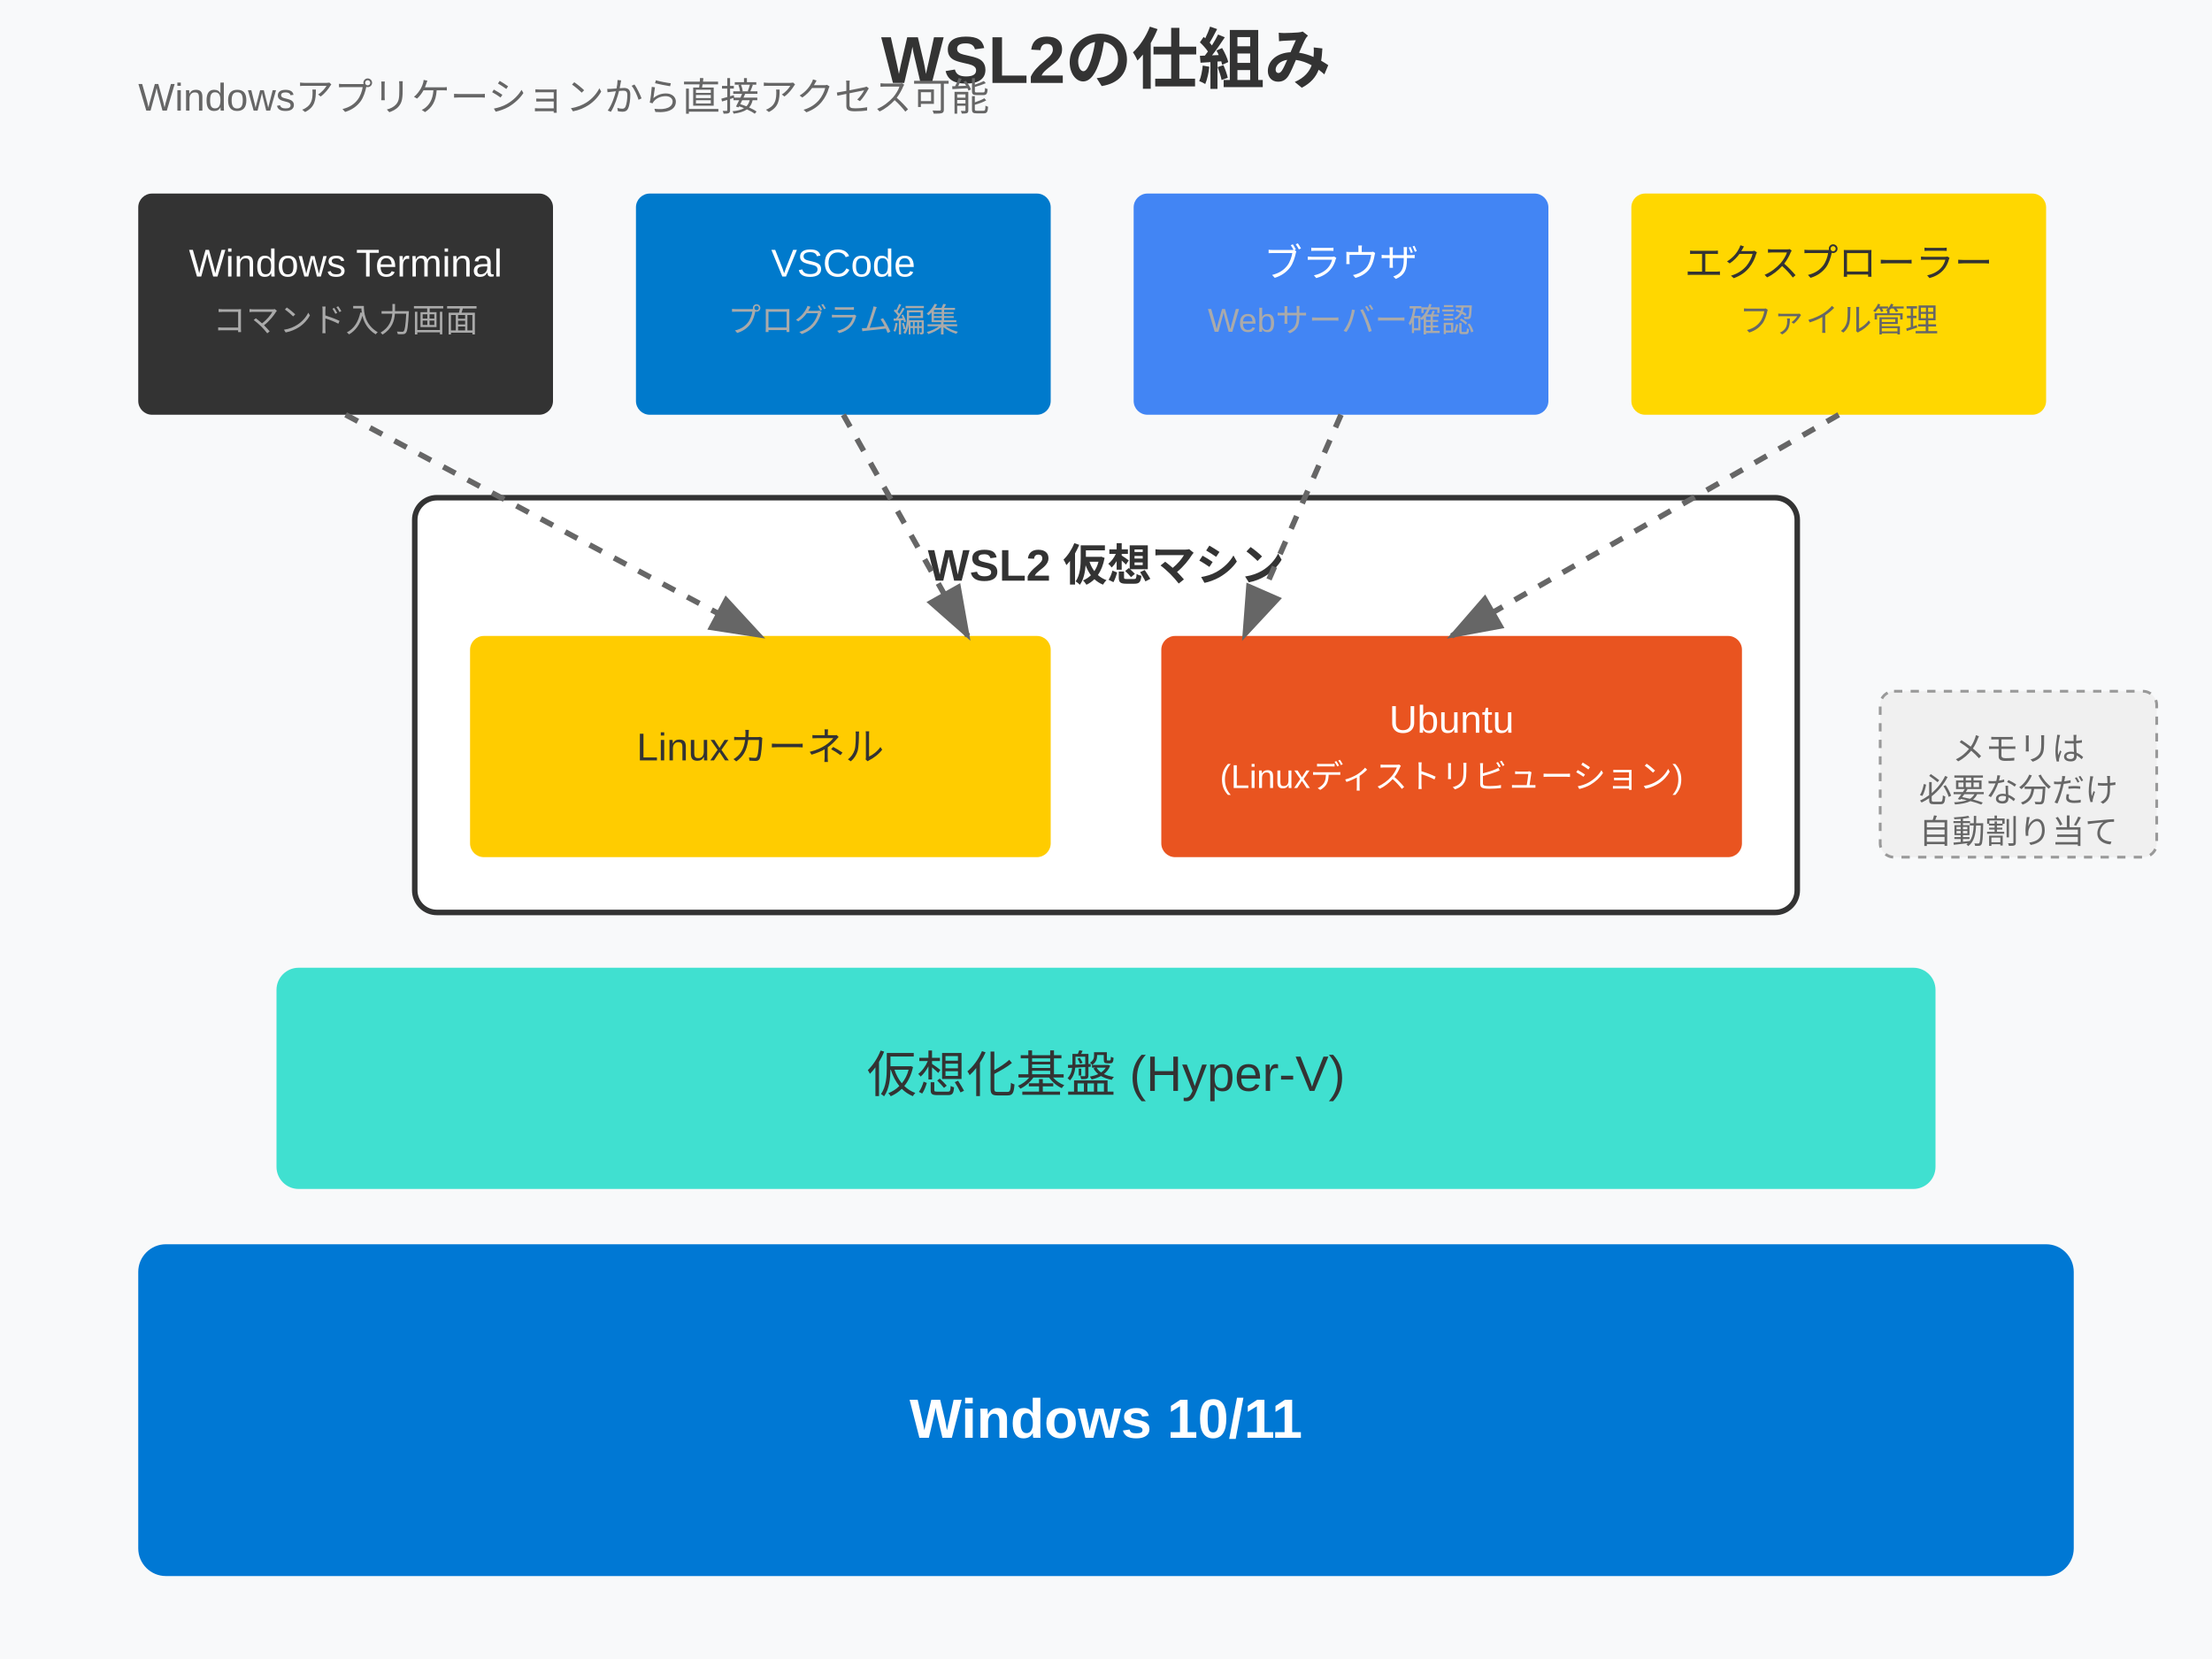
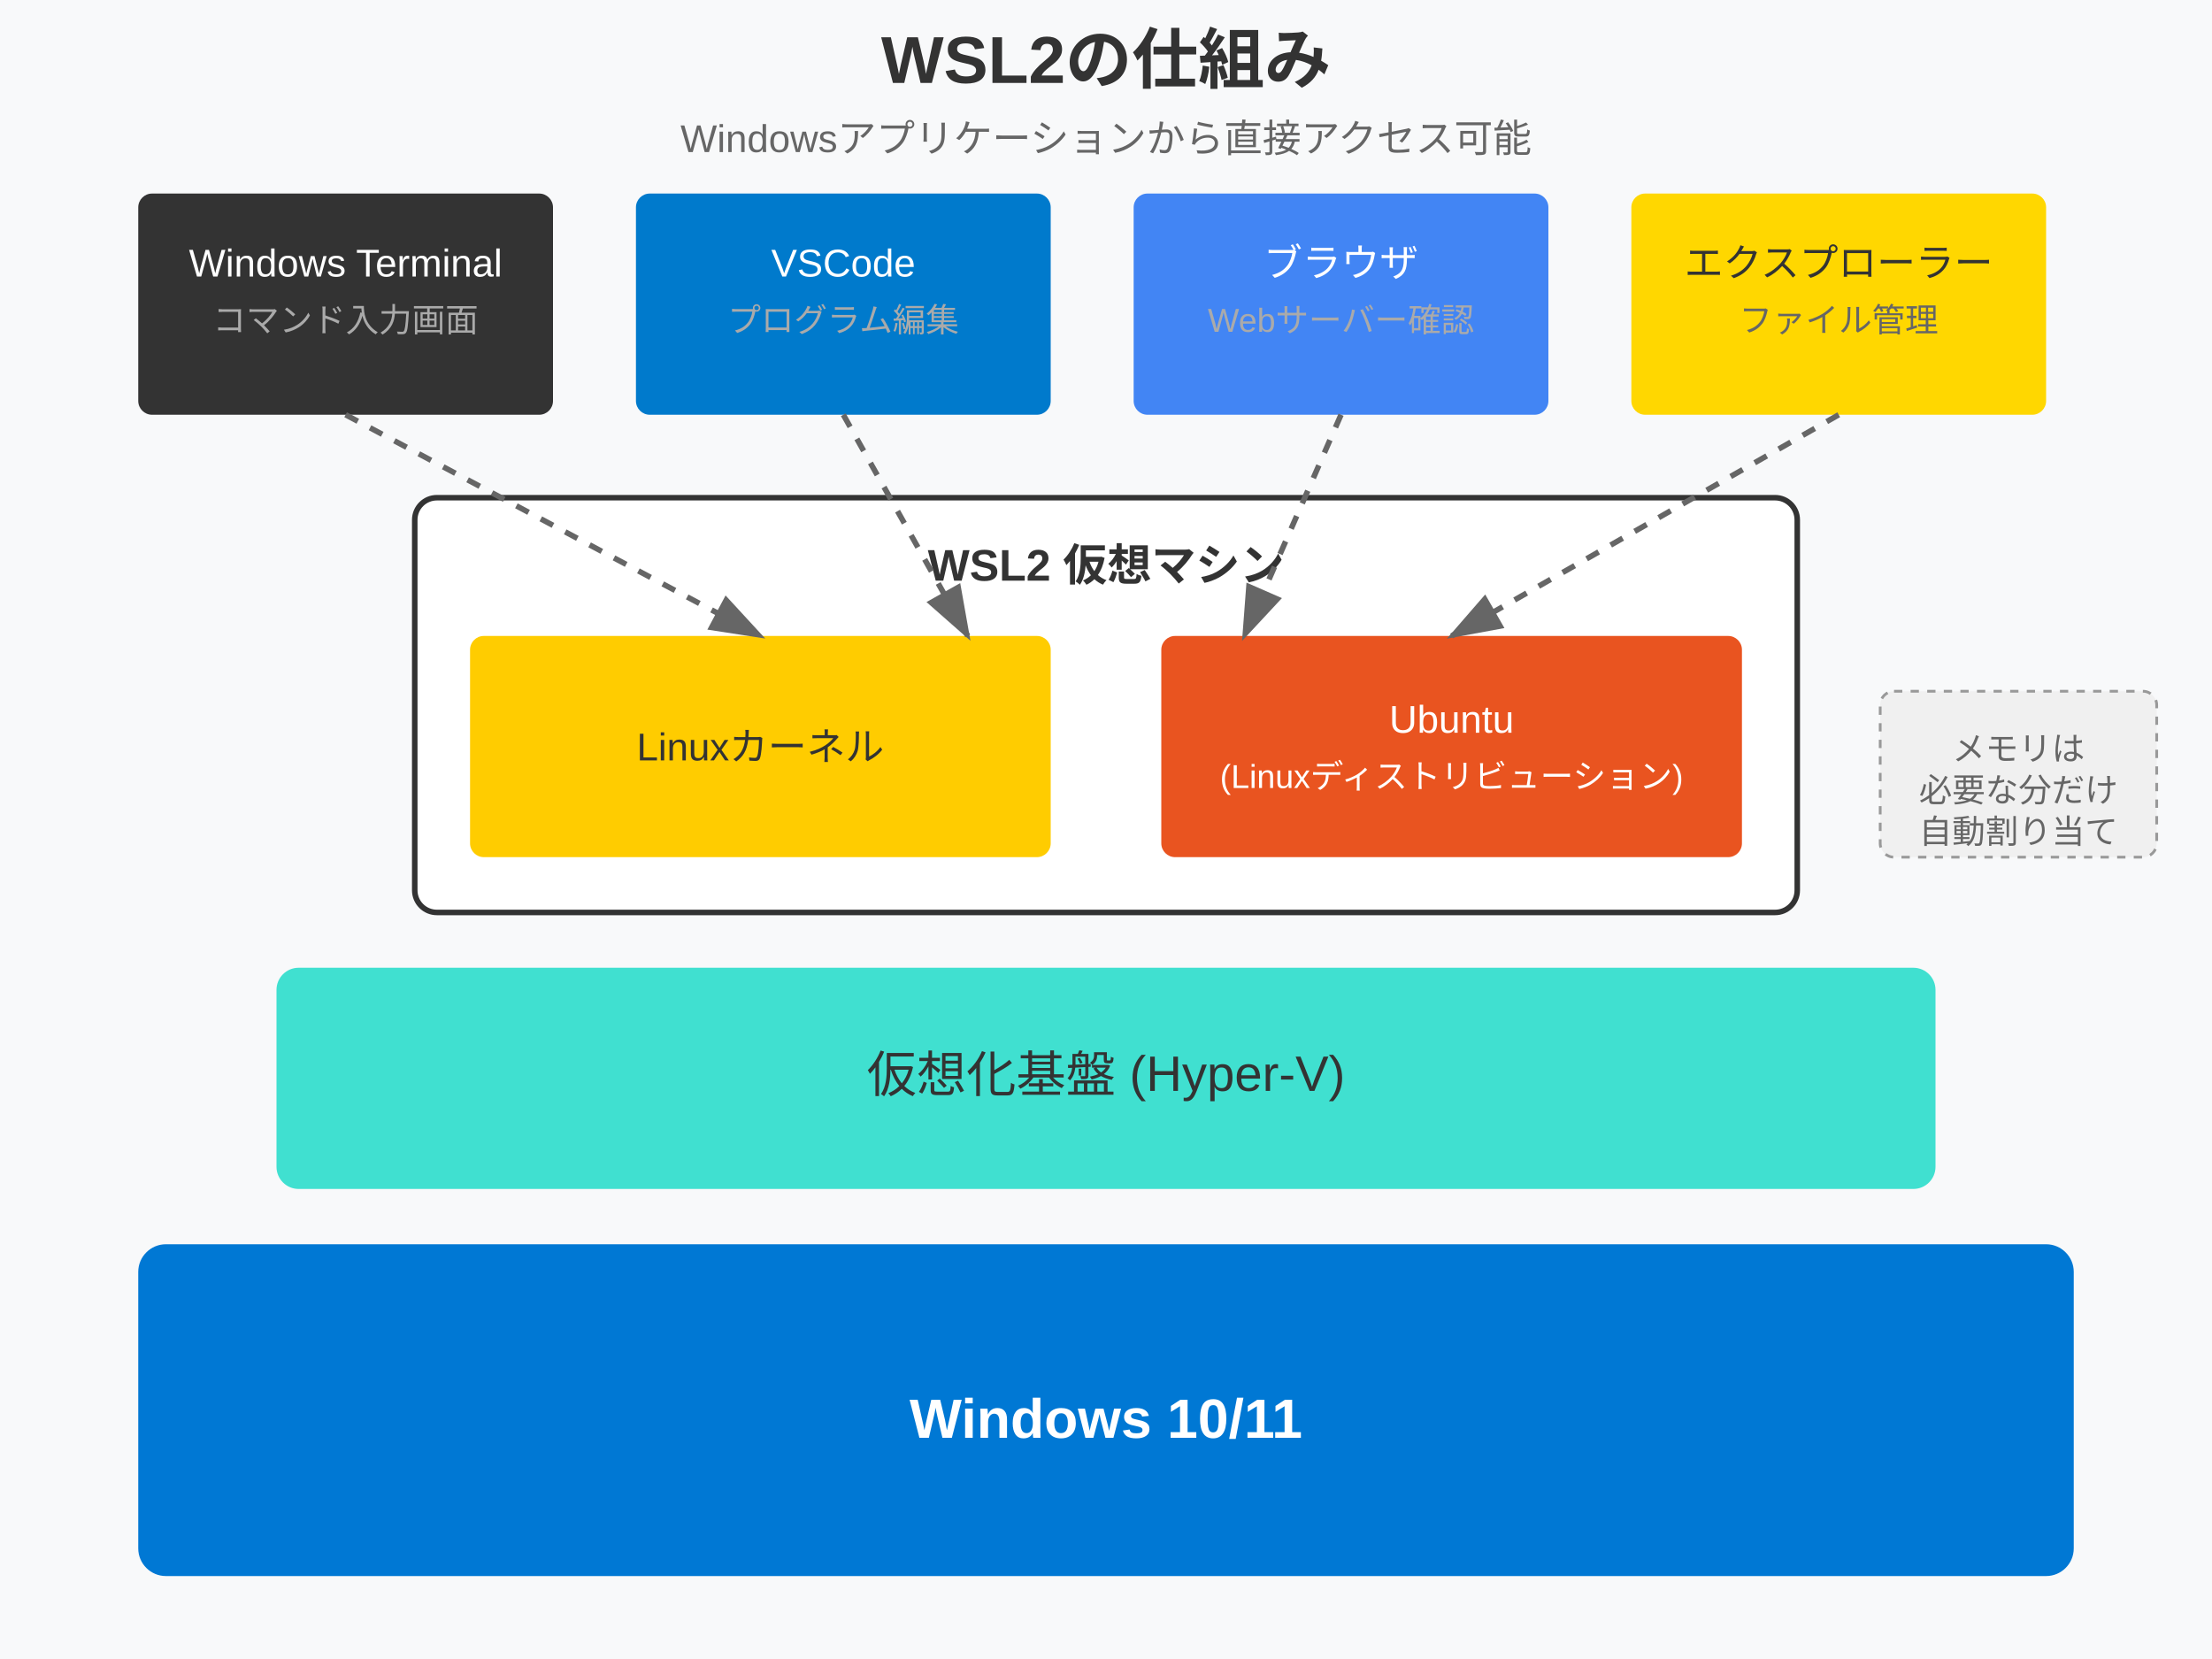
<svg xmlns="http://www.w3.org/2000/svg" viewBox="0 0 800 600">
  <rect width="800" height="600" fill="#f8f9fa" />
  <text x="400" y="30" font-family="Arial, sans-serif" font-size="24" font-weight="bold" text-anchor="middle" fill="#333">WSL2の仕組み</text>
  <rect x="50" y="450" width="700" height="120" fill="#0078d4" rx="10" />
  <text x="400" y="520" font-family="Arial, sans-serif" font-size="20" font-weight="bold" text-anchor="middle" fill="white">Windows 10/11</text>
  <rect x="100" y="350" width="600" height="80" fill="#40e0d0" rx="8" />
  <text x="400" y="395" font-family="Arial, sans-serif" font-size="18" text-anchor="middle" fill="#333">仮想化基盤 (Hyper-V)</text>
  <rect x="150" y="180" width="500" height="150" fill="#fff" stroke="#333" stroke-width="2" rx="8" />
  <text x="400" y="210" font-family="Arial, sans-serif" font-size="16" font-weight="bold" text-anchor="middle" fill="#333">WSL2 仮想マシン</text>
  <rect x="170" y="230" width="210" height="80" fill="#ffcc00" rx="5" />
  <text x="275" y="275" font-family="Arial, sans-serif" font-size="14" text-anchor="middle" fill="#333">Linuxカーネル</text>
  <rect x="420" y="230" width="210" height="80" fill="#e95420" rx="5" />
  <text x="525" y="265" font-family="Arial, sans-serif" font-size="14" text-anchor="middle" fill="white">Ubuntu</text>
  <text x="525" y="285" font-family="Arial, sans-serif" font-size="12" text-anchor="middle" fill="white">(Linuxディストリビューション)</text>
  <g id="apps">
    <rect x="50" y="70" width="150" height="80" fill="#333" rx="5" />
    <text x="125" y="100" font-family="Arial, sans-serif" font-size="14" text-anchor="middle" fill="white">Windows Terminal</text>
    <text x="125" y="120" font-family="Arial, sans-serif" font-size="12" text-anchor="middle" fill="#aaa">コマンド入力画面</text>
    <rect x="230" y="70" width="150" height="80" fill="#007acc" rx="5" />
    <text x="305" y="100" font-family="Arial, sans-serif" font-size="14" text-anchor="middle" fill="white">VSCode</text>
    <text x="305" y="120" font-family="Arial, sans-serif" font-size="12" text-anchor="middle" fill="#aaa">プログラム編集</text>
    <rect x="410" y="70" width="150" height="80" fill="#4285f4" rx="5" />
    <text x="485" y="100" font-family="Arial, sans-serif" font-size="14" text-anchor="middle" fill="white">ブラウザ</text>
    <text x="485" y="120" font-family="Arial, sans-serif" font-size="12" text-anchor="middle" fill="#aaa">Webサーバー確認</text>
    <rect x="590" y="70" width="150" height="80" fill="#ffd700" rx="5" />
    <text x="665" y="100" font-family="Arial, sans-serif" font-size="14" text-anchor="middle" fill="#333">エクスプローラー</text>
    <text x="665" y="120" font-family="Arial, sans-serif" font-size="12" text-anchor="middle" fill="#666">ファイル管理</text>
  </g>
  <defs>
    <marker id="arrowhead" markerWidth="10" markerHeight="7" refX="9" refY="3.5" orient="auto">
      <polygon points="0 0, 10 3.5, 0 7" fill="#666" />
    </marker>
  </defs>
  <line x1="125" y1="150" x2="275" y2="230" stroke="#666" stroke-width="2" marker-end="url(#arrowhead)" stroke-dasharray="5,5" />
  <line x1="305" y1="150" x2="350" y2="230" stroke="#666" stroke-width="2" marker-end="url(#arrowhead)" stroke-dasharray="5,5" />
  <line x1="485" y1="150" x2="450" y2="230" stroke="#666" stroke-width="2" marker-end="url(#arrowhead)" stroke-dasharray="5,5" />
  <line x1="665" y1="150" x2="525" y2="230" stroke="#666" stroke-width="2" marker-end="url(#arrowhead)" stroke-dasharray="5,5" />
-   <text x="50" y="40" font-family="Arial, sans-serif" font-size="14" fill="#666">Windowsアプリケーションから直接アクセス可能</text>
+   <text x="400" y="55" font-family="Arial, sans-serif" font-size="14" text-anchor="middle" fill="#666">Windowsアプリケーションから直接アクセス可能</text>
  <g transform="translate(680, 250)">
    <rect x="0" y="0" width="100" height="60" fill="#f0f0f0" stroke="#999" stroke-dasharray="3,3" rx="5" />
    <text x="50" y="25" font-family="Arial, sans-serif" font-size="12" text-anchor="middle" fill="#666">メモリは</text>
    <text x="50" y="40" font-family="Arial, sans-serif" font-size="12" text-anchor="middle" fill="#666">必要な分だけ</text>
    <text x="50" y="55" font-family="Arial, sans-serif" font-size="12" text-anchor="middle" fill="#666">自動割り当て</text>
  </g>
</svg>
